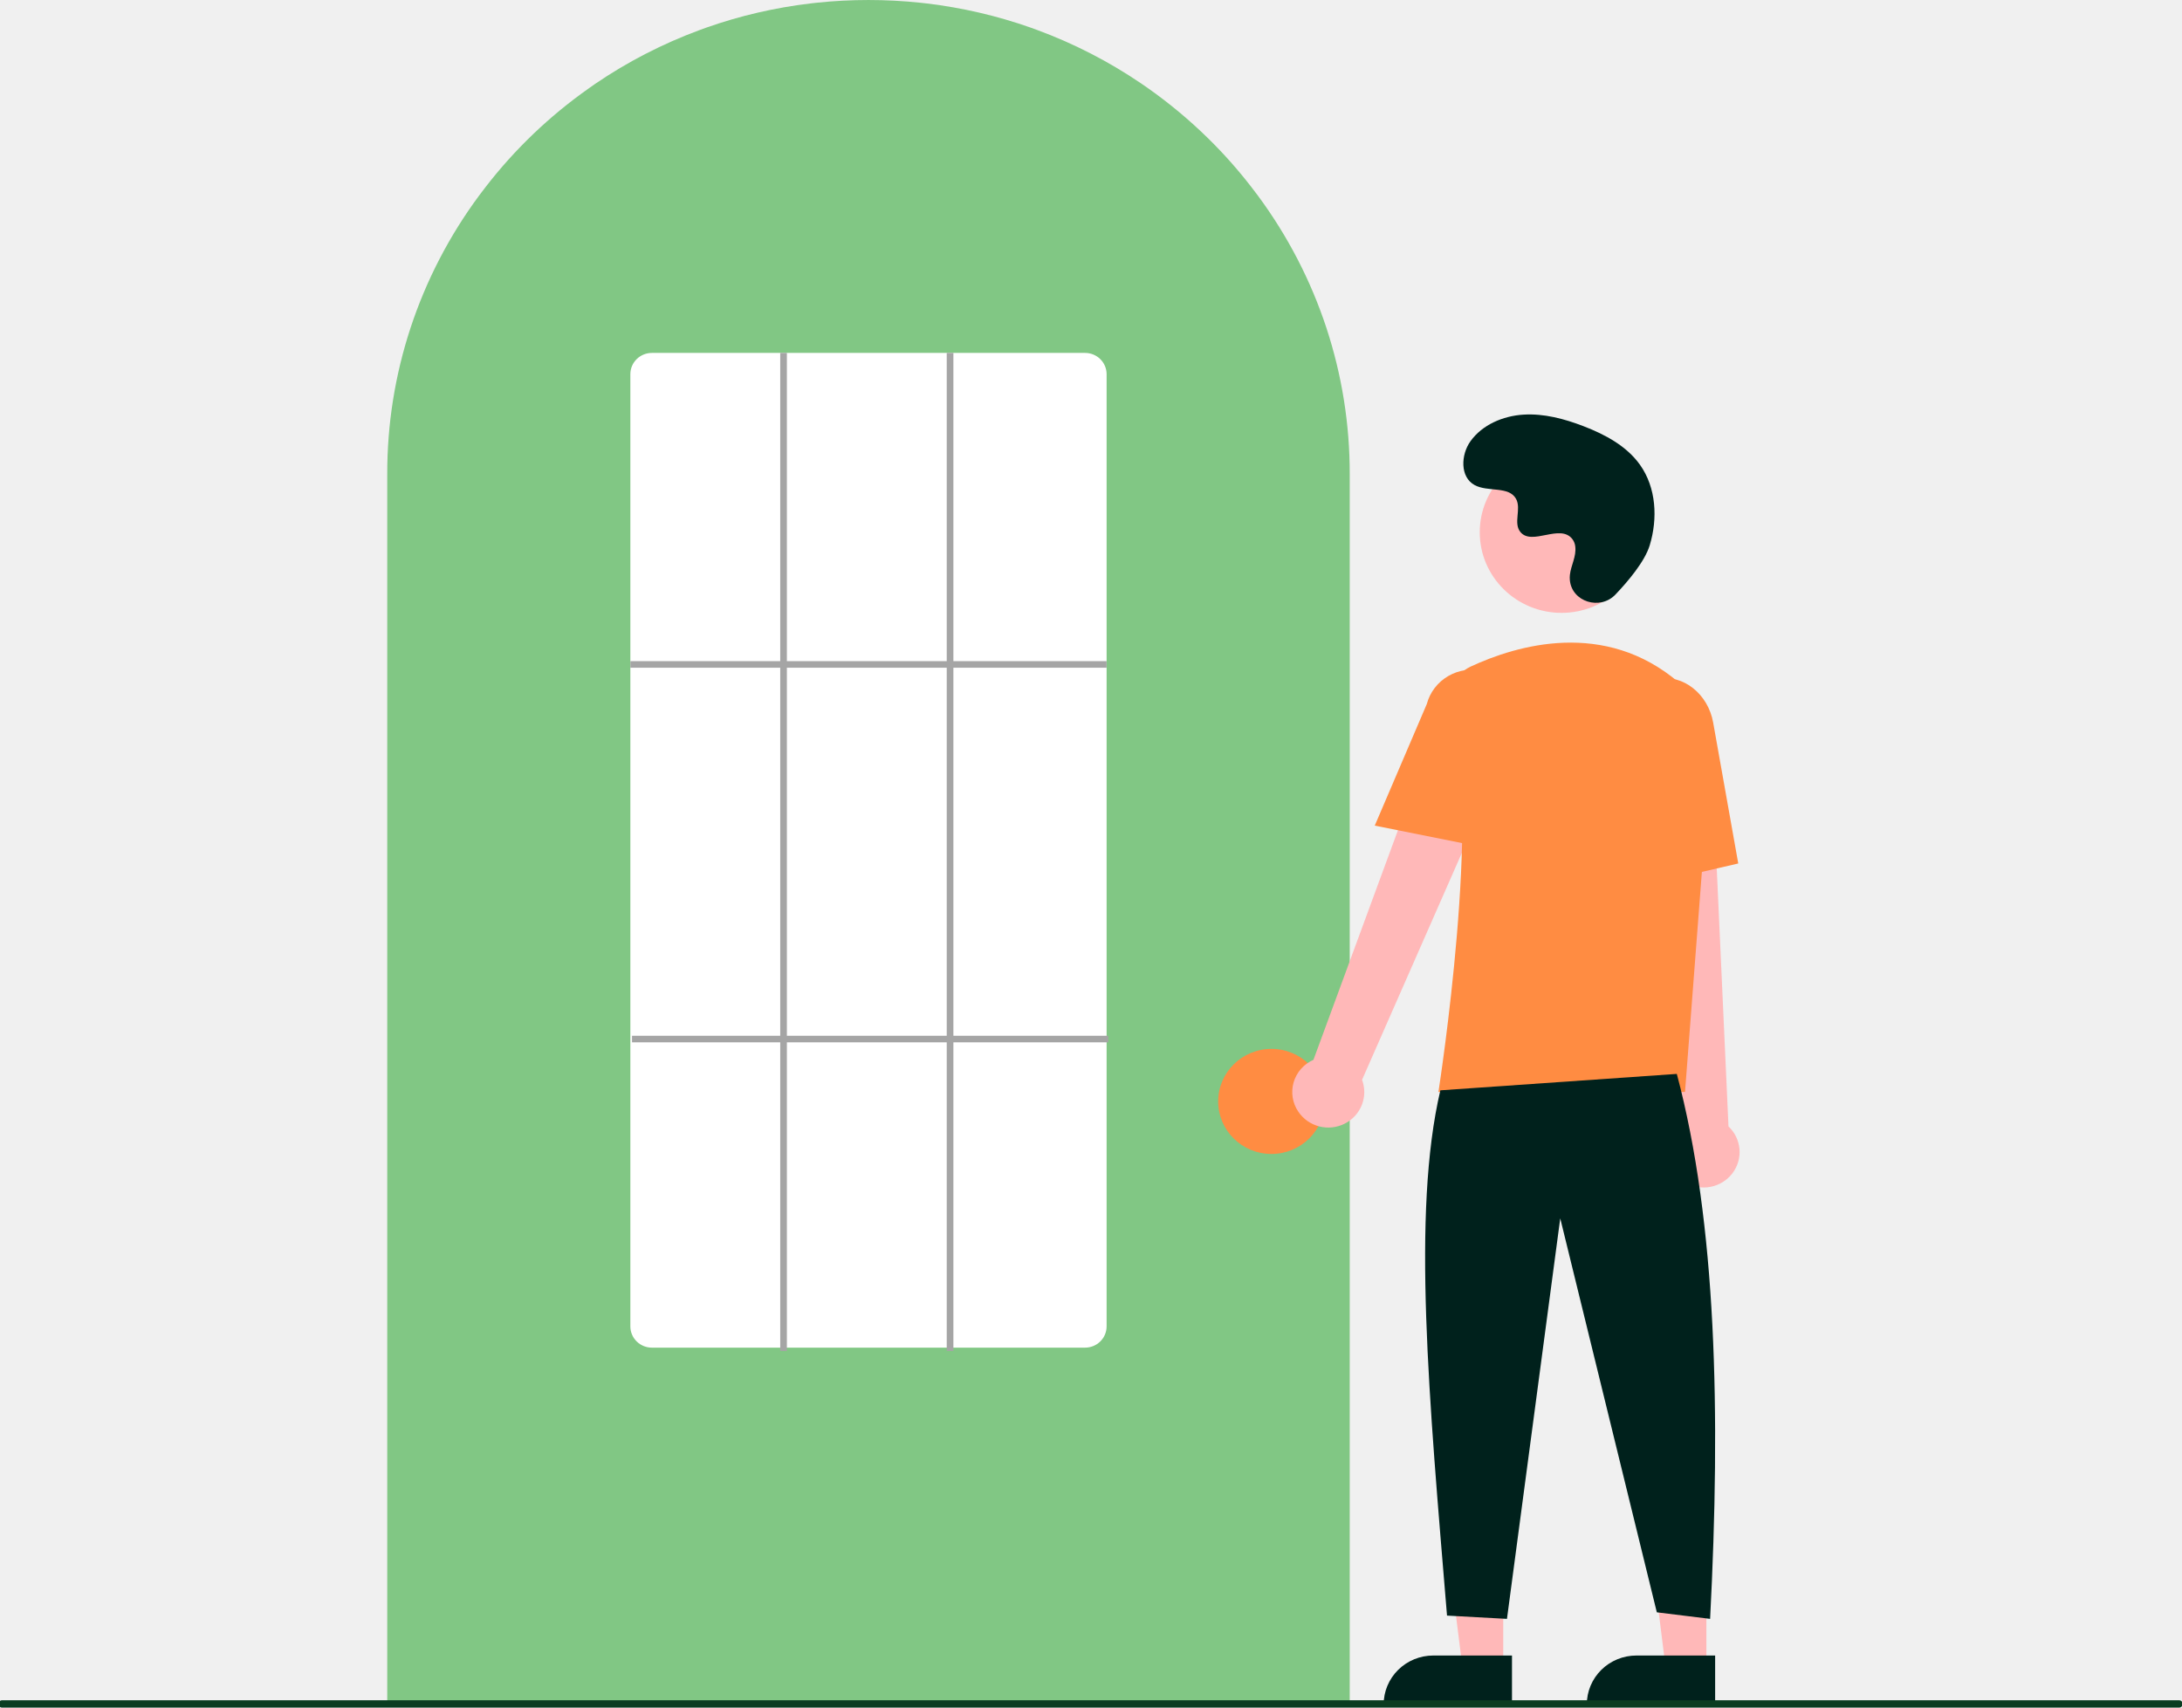
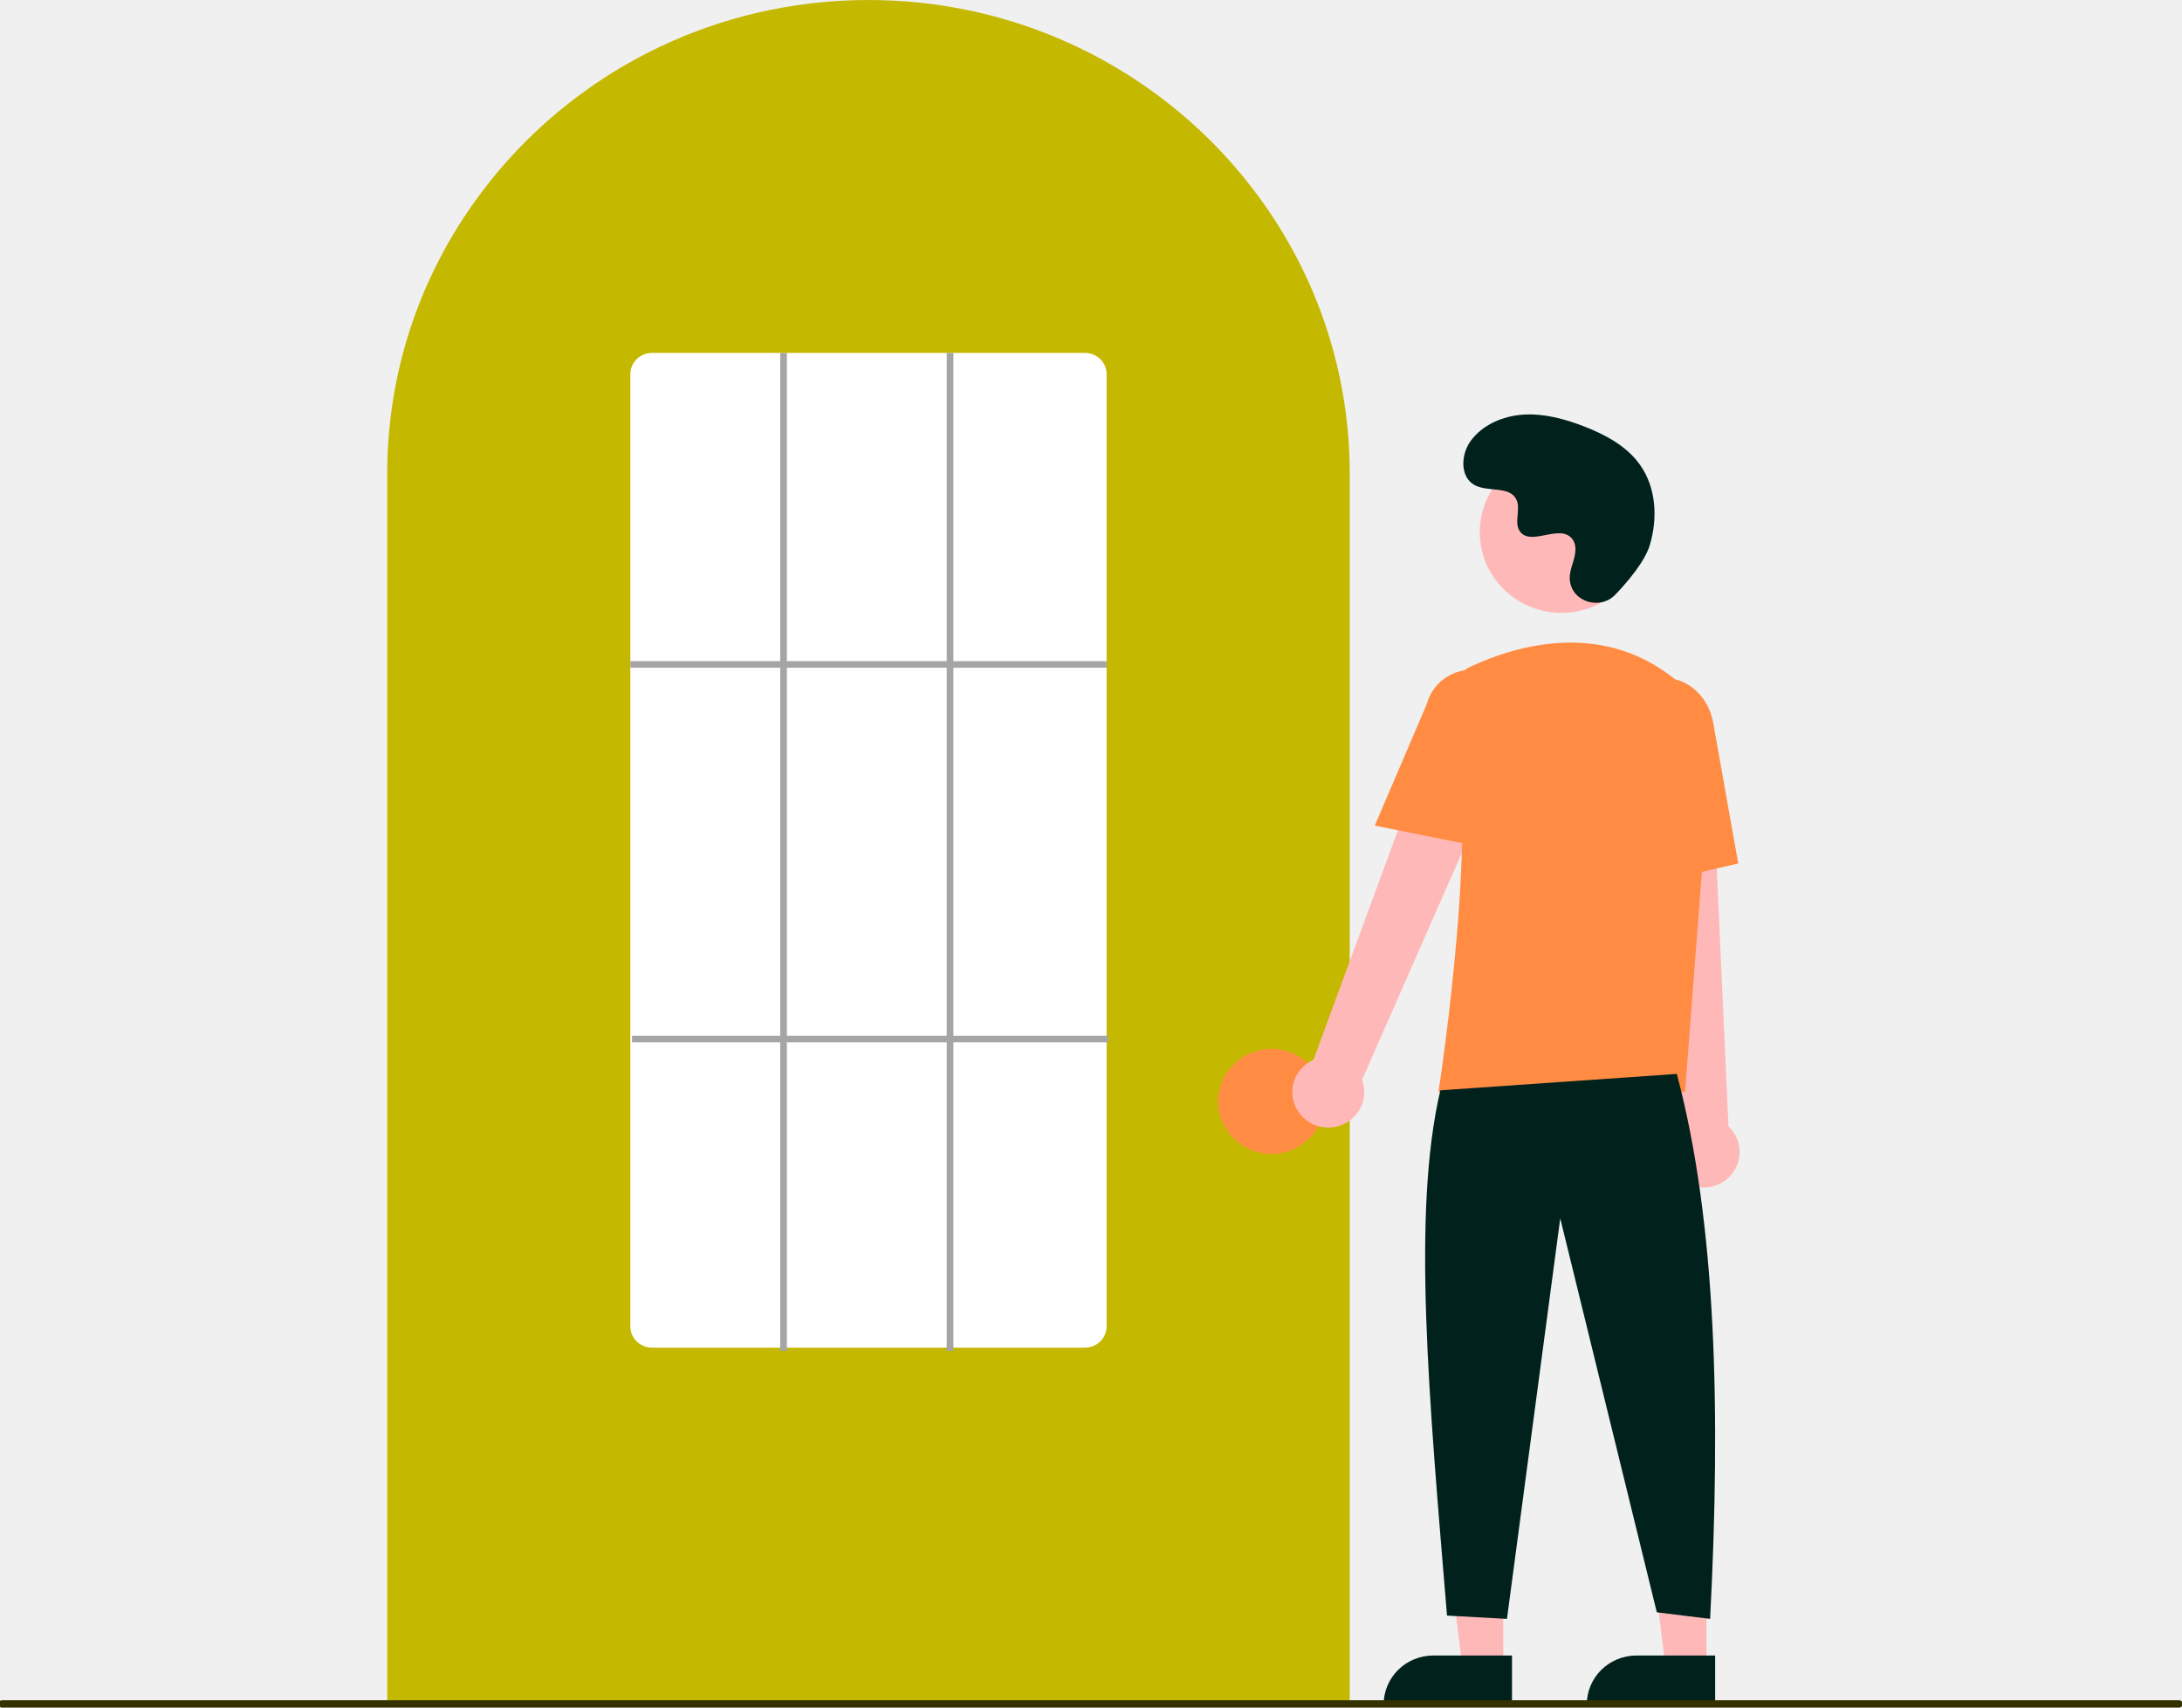
<svg xmlns="http://www.w3.org/2000/svg" width="299" height="234" viewBox="0 0 299 234" fill="none">
  <g clip-path="url(#clip0_14_66)">
-     <path d="M184.952 233.488H53.064V65.008C53.027 51.273 57.439 37.885 65.657 26.793C65.96 26.386 66.263 25.984 66.574 25.587C70.549 20.447 75.279 15.921 80.609 12.158C80.91 11.941 81.212 11.729 81.519 11.517C85.979 8.475 90.803 5.988 95.882 4.113C96.183 4 96.49 3.887 96.797 3.779C101.391 2.163 106.152 1.056 110.994 0.478C111.294 0.438 111.602 0.406 111.911 0.375C116.629 -0.123 121.388 -0.123 126.106 0.375C126.413 0.406 126.721 0.438 127.025 0.479C131.866 1.056 136.626 2.163 141.218 3.779C141.525 3.887 141.832 4 142.135 4.113C147.151 5.964 151.918 8.414 156.33 11.408C156.637 11.616 156.944 11.828 157.246 12.04C160.233 14.142 163.04 16.484 165.636 19.042C167.717 21.093 169.657 23.28 171.442 25.588C171.753 25.984 172.055 26.386 172.358 26.792C180.576 37.884 184.988 51.272 184.952 65.008V233.488Z" fill="#81C784" />
+     <path d="M184.952 233.488H53.064V65.008C53.027 51.273 57.439 37.885 65.657 26.793C65.96 26.386 66.263 25.984 66.574 25.587C70.549 20.447 75.279 15.921 80.609 12.158C80.91 11.941 81.212 11.729 81.519 11.517C85.979 8.475 90.803 5.988 95.882 4.113C96.183 4 96.49 3.887 96.797 3.779C101.391 2.163 106.152 1.056 110.994 0.478C111.294 0.438 111.602 0.406 111.911 0.375C116.629 -0.123 121.388 -0.123 126.106 0.375C126.413 0.406 126.721 0.438 127.025 0.479C131.866 1.056 136.626 2.163 141.218 3.779C141.525 3.887 141.832 4 142.135 4.113C147.151 5.964 151.918 8.414 156.33 11.408C156.637 11.616 156.944 11.828 157.246 12.04C160.233 14.142 163.04 16.484 165.636 19.042C167.717 21.093 169.657 23.28 171.442 25.588C171.753 25.984 172.055 26.386 172.358 26.792C180.576 37.884 184.988 51.272 184.952 65.008V233.488Z" fill="#C4B800" />
    <path d="M174.227 158.133C178.26 158.133 181.529 154.91 181.529 150.935C181.529 146.959 178.26 143.737 174.227 143.737C170.195 143.737 166.926 146.959 166.926 150.935C166.926 154.91 170.195 158.133 174.227 158.133Z" fill="#FF8C42" />
    <path d="M205.99 228.442H200.395L197.733 207.168L205.991 207.168L205.99 228.442Z" fill="#FFB8B8" />
    <path d="M196.398 226.865H207.188V233.563H189.604C189.604 232.683 189.78 231.812 190.121 231C190.463 230.187 190.963 229.449 191.594 228.827C192.225 228.205 192.974 227.712 193.798 227.375C194.622 227.039 195.506 226.865 196.398 226.865Z" fill="#00211C" />
    <path d="M233.827 228.442H228.233L225.571 207.168L233.828 207.168L233.827 228.442Z" fill="#FFB8B8" />
    <path d="M224.236 226.865H235.026V233.563H217.442C217.442 232.683 217.618 231.812 217.959 231C218.301 230.187 218.801 229.449 219.432 228.827C220.063 228.205 220.812 227.712 221.636 227.375C222.46 227.039 223.344 226.865 224.236 226.865Z" fill="#00211C" />
    <path d="M177.923 152.361C177.52 151.776 177.253 151.112 177.139 150.414C177.025 149.716 177.068 149.003 177.264 148.323C177.46 147.644 177.805 147.015 178.275 146.481C178.744 145.947 179.327 145.521 179.981 145.233L199 93.557L208.359 98.592L186.643 147.975C187.061 149.091 187.049 150.32 186.61 151.428C186.17 152.535 185.334 153.446 184.259 153.986C183.184 154.527 181.945 154.66 180.777 154.36C179.61 154.061 178.594 153.349 177.923 152.361Z" fill="#FFB8B8" />
    <path d="M230.97 162.071C230.348 161.719 229.812 161.238 229.399 160.66C228.987 160.082 228.708 159.423 228.582 158.727C228.456 158.031 228.486 157.317 228.671 156.634C228.855 155.952 229.189 155.317 229.649 154.775L223.757 100.111L234.408 100.59L236.856 154.36C237.728 155.183 238.264 156.292 238.362 157.477C238.46 158.663 238.113 159.843 237.387 160.793C236.661 161.744 235.607 162.399 234.425 162.634C233.242 162.87 232.012 162.669 230.97 162.071Z" fill="#FFB8B8" />
    <path d="M213.979 83.985C220.169 83.985 225.188 79.038 225.188 72.936C225.188 66.833 220.169 61.886 213.979 61.886C207.789 61.886 202.77 66.833 202.77 72.936C202.77 79.038 207.789 83.985 213.979 83.985Z" fill="#FFB8B8" />
    <path d="M230.898 149.639H197.106L197.147 149.379C197.207 148.992 203.169 110.492 198.772 97.897C198.331 96.659 198.37 95.304 198.881 94.093C199.392 92.882 200.34 91.9 201.542 91.336C207.827 88.418 219.891 84.826 230.073 93.545C231.572 94.849 232.742 96.479 233.491 98.305C234.24 100.132 234.548 102.106 234.39 104.07L230.898 149.639Z" fill="#FF8C42" />
    <path d="M203.596 116.182L188.383 113.139L195.514 96.48C195.941 94.867 196.999 93.486 198.457 92.641C199.915 91.796 201.654 91.555 203.292 91.972C204.929 92.389 206.333 93.429 207.194 94.864C208.054 96.299 208.303 98.013 207.884 99.628L203.596 116.182Z" fill="#FF8C42" />
    <path d="M223.081 121.831L222.166 101.163C221.473 97.278 223.729 93.605 227.199 93.005C230.67 92.406 234.059 95.101 234.755 99.015L238.193 118.327L223.081 121.831Z" fill="#FF8C42" />
    <path d="M229.774 147.164C235.211 167.578 235.804 193.533 234.337 221.844L227.035 220.945L213.801 166.959L206.499 221.844L198.285 221.394C195.831 191.689 193.441 166.187 197.372 149.414L229.774 147.164Z" fill="#00211C" />
    <path d="M221.364 81.475C219.273 83.671 215.39 82.492 215.117 79.492C215.096 79.26 215.098 79.025 215.122 78.793C215.263 77.464 216.041 76.257 215.855 74.854C215.813 74.505 215.681 74.172 215.472 73.888C213.805 71.688 209.894 74.871 208.321 72.88C207.357 71.659 208.49 69.737 207.75 68.372C206.774 66.571 203.881 67.46 202.067 66.473C200.049 65.376 200.169 62.323 201.498 60.466C203.118 58.202 205.959 56.993 208.765 56.819C211.57 56.645 214.357 57.393 216.976 58.399C219.952 59.542 222.903 61.122 224.734 63.702C226.961 66.839 227.176 71.056 226.062 74.725C225.384 76.956 223.072 79.682 221.364 81.475Z" fill="#00211C" />
-     <path d="M298.615 234H0.272C0.145 234 0.023 233.947 -0.067 233.853C-0.157 233.759 -0.207 233.632 -0.207 233.5C-0.207 233.368 -0.157 233.241 -0.067 233.147C0.023 233.053 0.145 233 0.272 233H298.615C298.742 233 298.864 233.053 298.954 233.147C299.044 233.241 299.094 233.368 299.094 233.5C299.094 233.632 299.044 233.759 298.954 233.853C298.864 233.947 298.742 234 298.615 234Z" fill="#0A3D21" />
+     <path d="M298.615 234H0.272C0.145 234 0.023 233.947 -0.067 233.853C-0.157 233.759 -0.207 233.632 -0.207 233.5C-0.207 233.368 -0.157 233.241 -0.067 233.147C0.023 233.053 0.145 233 0.272 233H298.615C298.742 233 298.864 233.053 298.954 233.147C299.044 233.241 299.094 233.368 299.094 233.5C299.094 233.632 299.044 233.759 298.954 233.853C298.864 233.947 298.742 234 298.615 234Z" fill="#343200" />
    <path d="M148.671 184.676H89.344C88.563 184.68 87.812 184.378 87.256 183.837C86.7 183.296 86.384 182.56 86.378 181.79V51.248C86.384 50.478 86.7 49.742 87.256 49.2C87.812 48.66 88.563 48.358 89.344 48.362H148.671C149.453 48.358 150.204 48.66 150.76 49.2C151.316 49.742 151.631 50.478 151.638 51.248V181.79C151.631 182.56 151.316 183.296 150.76 183.837C150.204 184.378 149.453 184.68 148.671 184.676Z" fill="white" />
    <path d="M151.637 90.601H86.378V91.501H151.637V90.601Z" fill="#A5A5A5" />
    <path d="M151.866 141.937H86.606V142.837H151.866V141.937Z" fill="#A5A5A5" />
    <path d="M107.827 48.362H106.914V185.126H107.827V48.362Z" fill="#A5A5A5" />
    <path d="M130.645 48.362H129.732V185.126H130.645V48.362Z" fill="#A5A5A5" />
  </g>
  <defs>
    <clipPath id="clip0_14_66">
      <rect width="299" height="234" fill="white" />
    </clipPath>
  </defs>
</svg>
